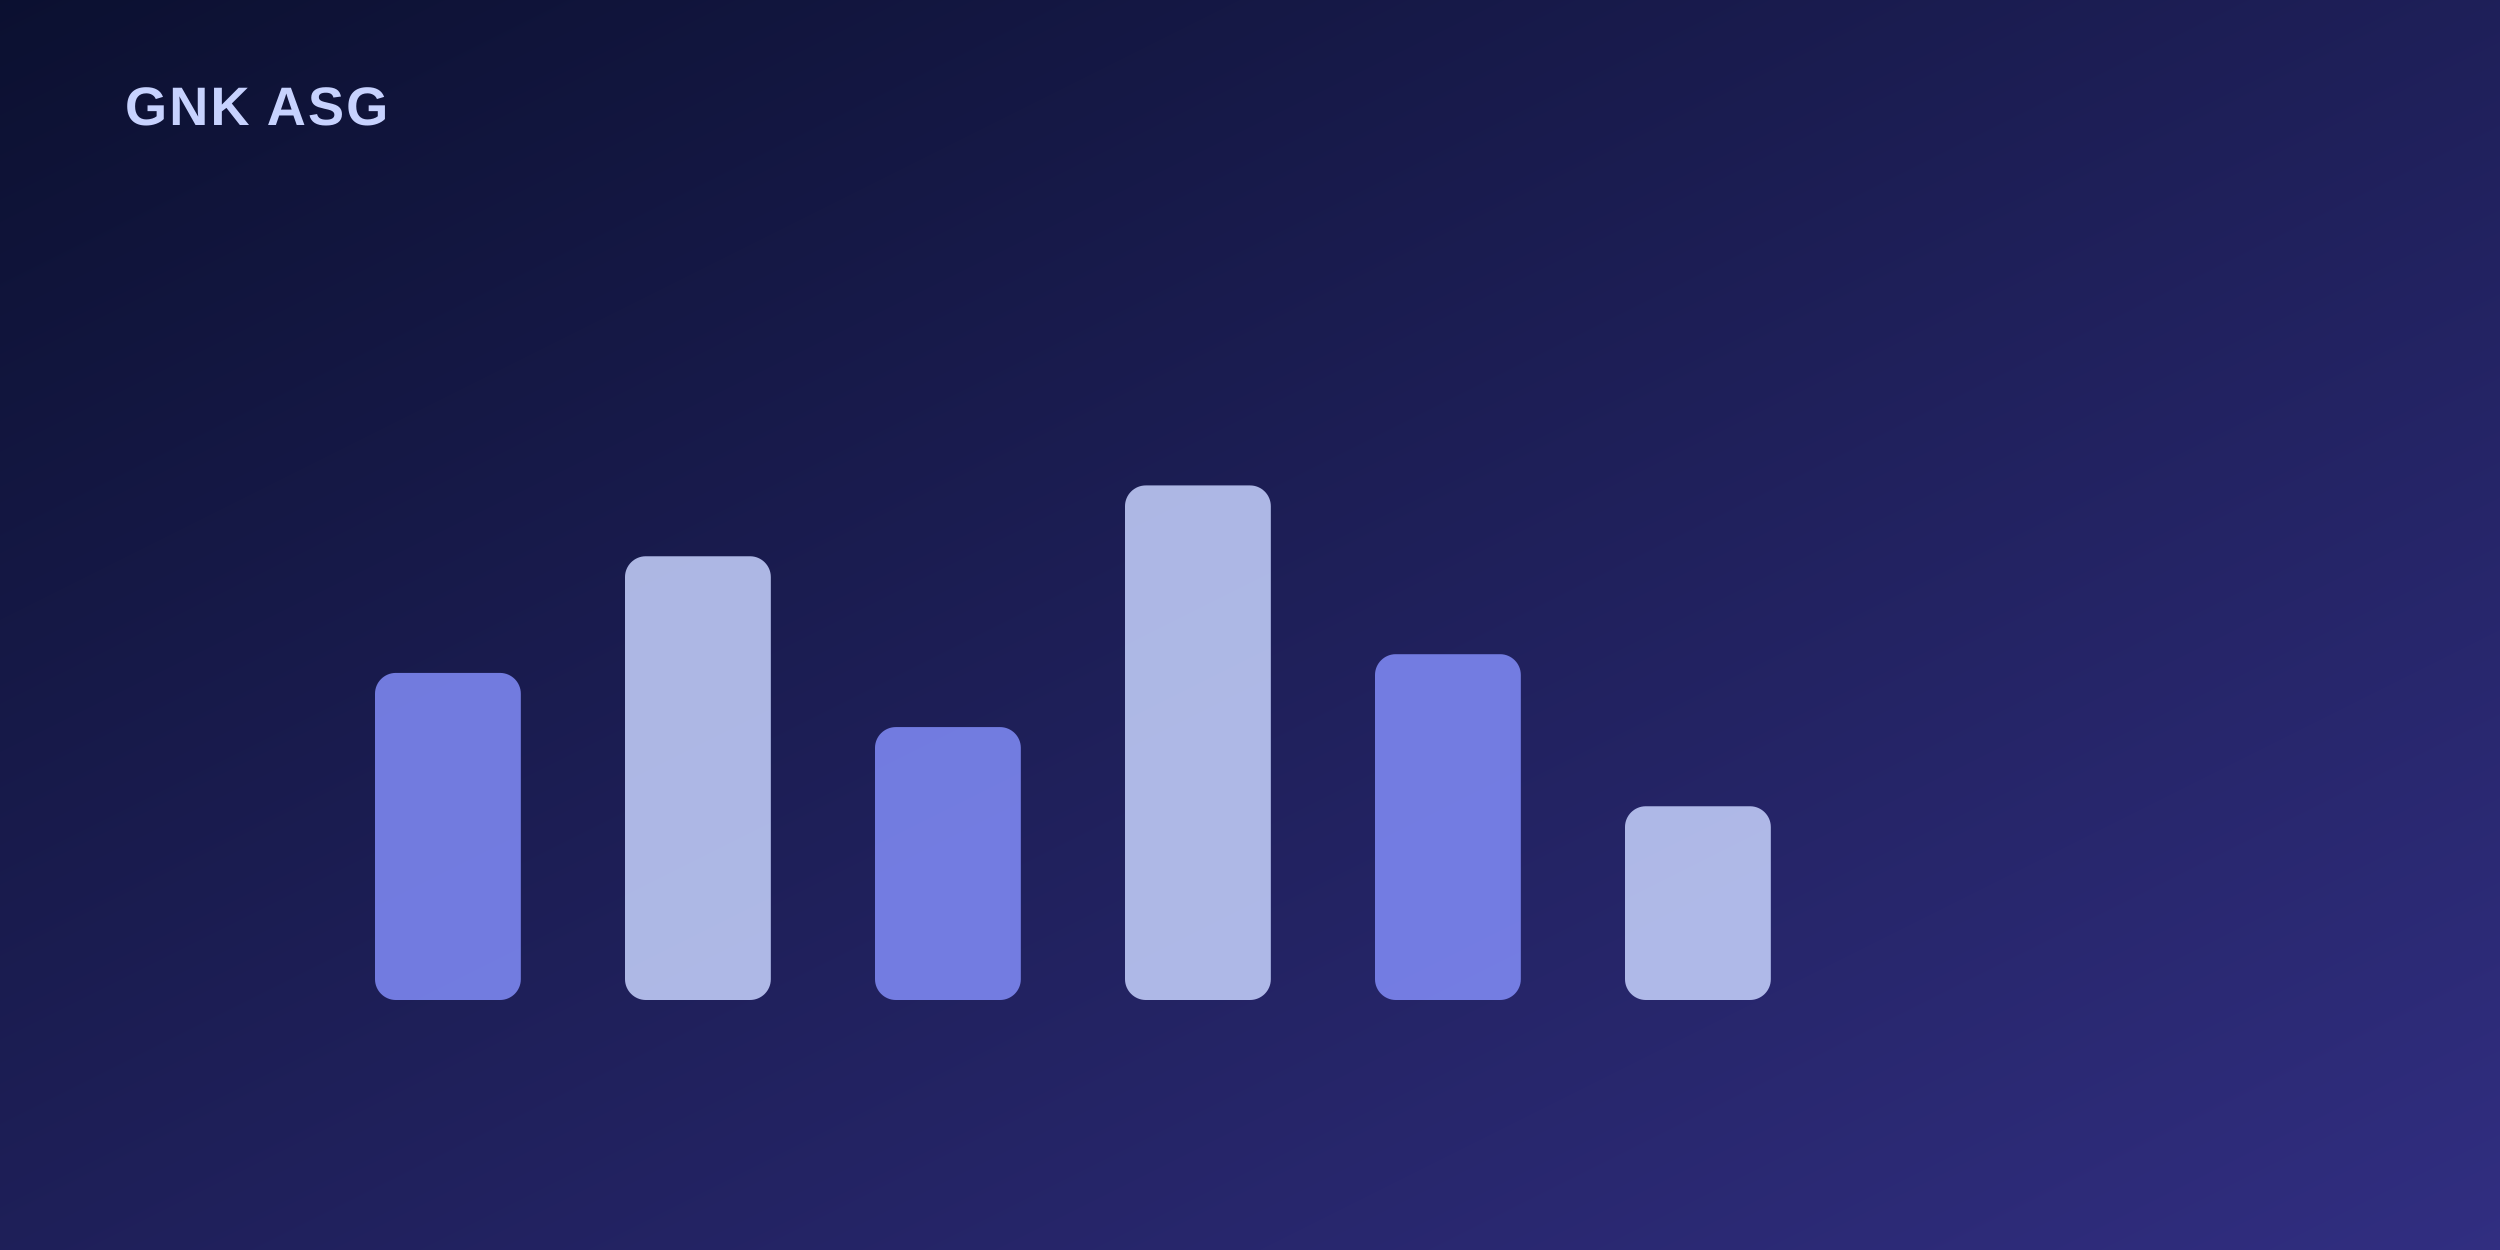
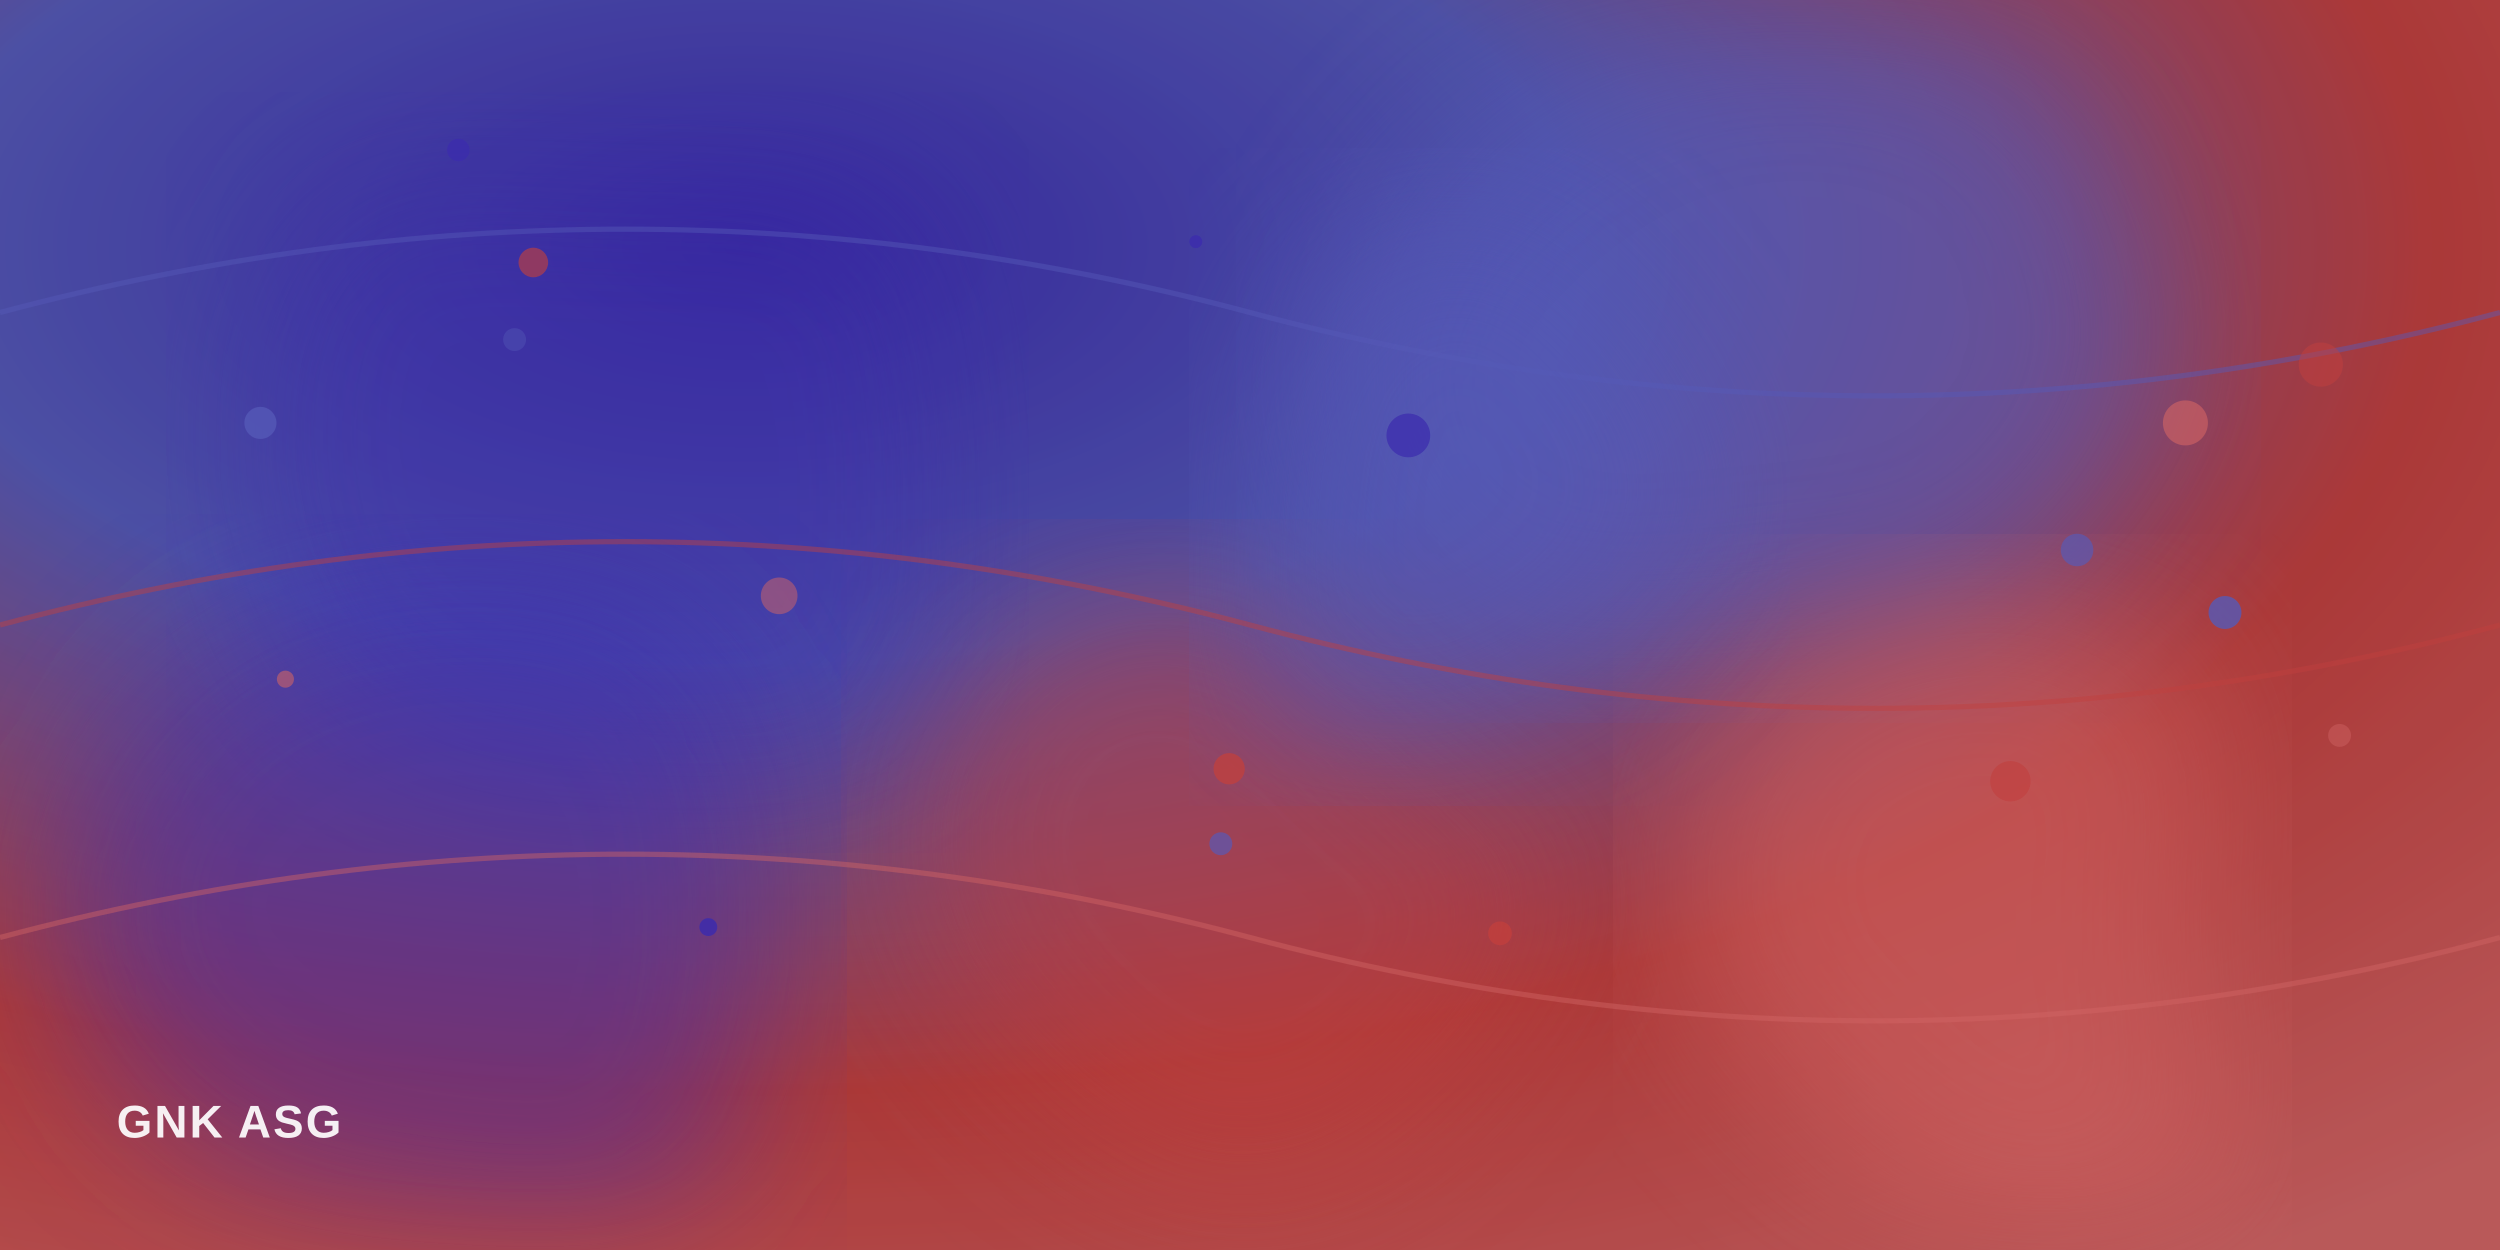
<svg xmlns="http://www.w3.org/2000/svg" viewBox="0 0 1200 600" role="img" aria-labelledby="t20 d20">
  <defs>
-     <linearGradient id="g20" x1="0" y1="0" x2="1" y2="1">
-       <stop stop-color="#0b1030" />
-       <stop offset="1" stop-color="#312e81" />
-     </linearGradient>
+     <radialGradient id="bg20" cx="30%" cy="20%" r="100%">
+       <stop offset="0%" stop-color="#4834d4" />
+       <stop offset="33%" stop-color="#686de0" />
+       <stop offset="67%" stop-color="#eb4d4b" />
+       <stop offset="100%" stop-color="#ff7979" />
+     </radialGradient>
+     <filter id="blur20">
+       <feGaussianBlur stdDeviation="38" />
+     </filter>
  </defs>
-   <rect width="1200" height="600" fill="url(#g20)" />
-   <g>
-     <rect x="180" y="323" width="70" height="157" rx="10" fill="#818cf8" opacity="0.85" />
-     <rect x="300" y="267" width="70" height="213" rx="10" fill="#c7d2fe" opacity="0.85" />
-     <rect x="420" y="349" width="70" height="131" rx="10" fill="#818cf8" opacity="0.85" />
-     <rect x="540" y="233" width="70" height="247" rx="10" fill="#c7d2fe" opacity="0.85" />
-     <rect x="660" y="314" width="70" height="166" rx="10" fill="#818cf8" opacity="0.85" />
-     <rect x="780" y="387" width="70" height="93" rx="10" fill="#c7d2fe" opacity="0.85" />
-   </g>
-   <text x="60" y="60" fill="#c7d2fe" font-family="Arial" font-size="26" font-weight="700" letter-spacing="1">GNK ASG</text>
+   <rect width="1200" height="600" fill="#0a0a12" />
+   <rect width="1200" height="600" fill="url(#bg20)" opacity="0.88" />
+   <path d="M459.0,220.0 Q459.0,220.0 456.1,296.6 Q453.2,373.2 376.6,377.6 Q300.0,382.1 230.7,370.3 Q161.4,358.6 131.4,289.3 Q101.4,220.0 124.6,143.9 Q147.9,67.9 223.9,75.6 Q300.0,83.4 370.4,81.3 Q440.8,79.2 449.9,149.6 Z" fill="#4834d4" opacity="0.36" filter="url(#blur20)" />
+   <path d="M1044.1,180.0 Q1044.1,180.0 1005.5,238.5 Q966.9,296.9 908.5,301.3 Q850.0,305.7 778.5,314.4 Q706.9,323.1 658.1,251.5 Q609.3,180.0 660.7,111.1 Q712.2,42.2 781.1,15.2 Q850.0,-11.8 925.8,8.3 Q1001.6,28.4 1022.9,104.2 Z" fill="#686de0" opacity="0.59" filter="url(#blur20)" />
+   <path d="M763.5,420.0 Q763.5,420.0 731.6,469.9 Q699.7,519.7 649.9,554.1 Q600.0,588.4 547.9,556.3 Q495.8,524.2 458.6,472.1 Q421.4,420.0 447.4,356.7 Q473.4,293.4 536.7,281.4 Q600.0,269.3 632.5,312.2 Q664.9,355.1 714.2,387.5 Z" fill="#eb4d4b" opacity="0.49" filter="url(#blur20)" />
+   <path d="M1055.0,450.0 Q1055.0,450.0 1070.0,517.5 Q1085.0,585.0 1017.5,599.2 Q950.0,613.5 906.8,574.9 Q863.6,536.4 826.3,493.2 Q789.1,450.0 808.3,388.7 Q827.5,327.5 888.7,301.5 Q950.0,275.4 1013.4,299.3 Q1076.7,323.3 1065.8,386.6 Z" fill="#ff7979" opacity="0.56" filter="url(#blur20)" />
+   <path d="M371.9,450.0 Q371.9,450.0 357.8,521.9 Q343.7,593.7 271.9,589.0 Q200.0,584.3 145.7,571.5 Q91.3,558.7 51.3,504.3 Q11.2,450.0 41.2,385.6 Q71.2,321.2 135.6,295.1 Q200.0,269.0 276.7,282.8 Q353.4,296.6 362.6,373.3 Z" fill="#4834d4" opacity="0.50" filter="url(#blur20)" />
+   <path d="M835.1,250.0 Q835.1,250.0 802.4,284.8 Q769.6,319.6 734.8,340.6 Q700.0,361.5 645.4,360.4 Q590.7,359.3 595.1,304.6 Q599.5,250.0 602.1,202.4 Q604.8,154.8 652.4,116.4 Q700.0,78.1 746.0,118.0 Q792.1,157.9 813.6,204.0 Z" fill="#686de0" opacity="0.50" filter="url(#blur20)" />
+   <path d="M0 150 Q 300 70 600 150 T 1200 150" stroke="#686de0" stroke-width="2.5" fill="none" opacity="0.45" />
+   <path d="M0 300 Q 300 220 600 300 T 1200 300" stroke="#eb4d4b" stroke-width="2.5" fill="none" opacity="0.45" />
+   <path d="M0 450 Q 300 370 600 450 T 1200 450" stroke="#ff7979" stroke-width="2.5" fill="none" opacity="0.45" />
+   <circle cx="137" cy="326" r="4.1" fill="#ff7979" opacity="0.58" />
+   <circle cx="720" cy="448" r="5.7" fill="#eb4d4b" opacity="0.79" />
+   <circle cx="1068" cy="294" r="7.9" fill="#686de0" opacity="0.79" />
+   <circle cx="1123" cy="353" r="5.5" fill="#ff7979" opacity="0.44" />
+   <circle cx="247" cy="163" r="5.5" fill="#686de0" opacity="0.41" />
+   <circle cx="1049" cy="203" r="10.8" fill="#ff7979" opacity="0.62" />
+   <circle cx="590" cy="369" r="7.5" fill="#eb4d4b" opacity="0.76" />
+   <circle cx="586" cy="405" r="5.5" fill="#686de0" opacity="0.67" />
+   <circle cx="340" cy="445" r="4.3" fill="#4834d4" opacity="0.81" />
+   <circle cx="374" cy="286" r="8.8" fill="#ff7979" opacity="0.51" />
+   <circle cx="125" cy="203" r="7.7" fill="#686de0" opacity="0.76" />
+   <circle cx="256" cy="126" r="7.1" fill="#eb4d4b" opacity="0.63" />
+   <circle cx="997" cy="264" r="7.8" fill="#686de0" opacity="0.65" />
+   <circle cx="220" cy="72" r="5.4" fill="#4834d4" opacity="0.74" />
+   <circle cx="676" cy="209" r="10.5" fill="#4834d4" opacity="0.72" />
+   <circle cx="574" cy="116" r="3.1" fill="#4834d4" opacity="0.77" />
+   <circle cx="965" cy="375" r="9.7" fill="#eb4d4b" opacity="0.60" />
+   <circle cx="1114" cy="175" r="10.6" fill="#eb4d4b" opacity="0.50" />
+   <rect width="1200" height="600" fill="#000" opacity="0.18" />
+   <text x="56" y="546" fill="#ffffff" font-family="Arial" font-size="22" font-weight="800" letter-spacing="1" opacity="0.92">GNK ASG</text>
</svg>
